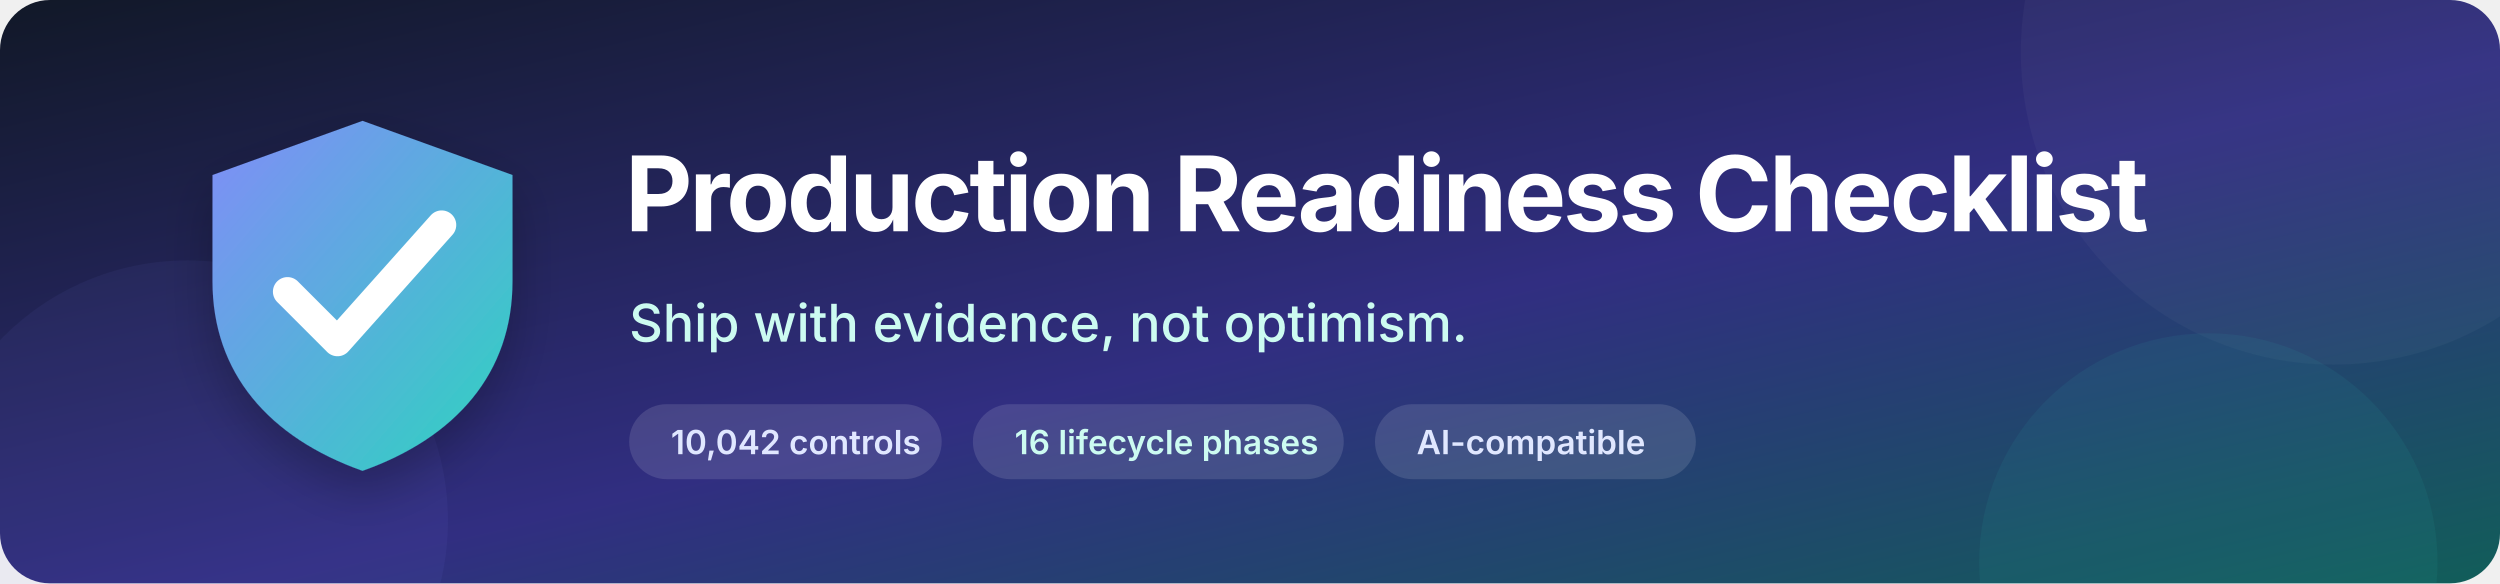
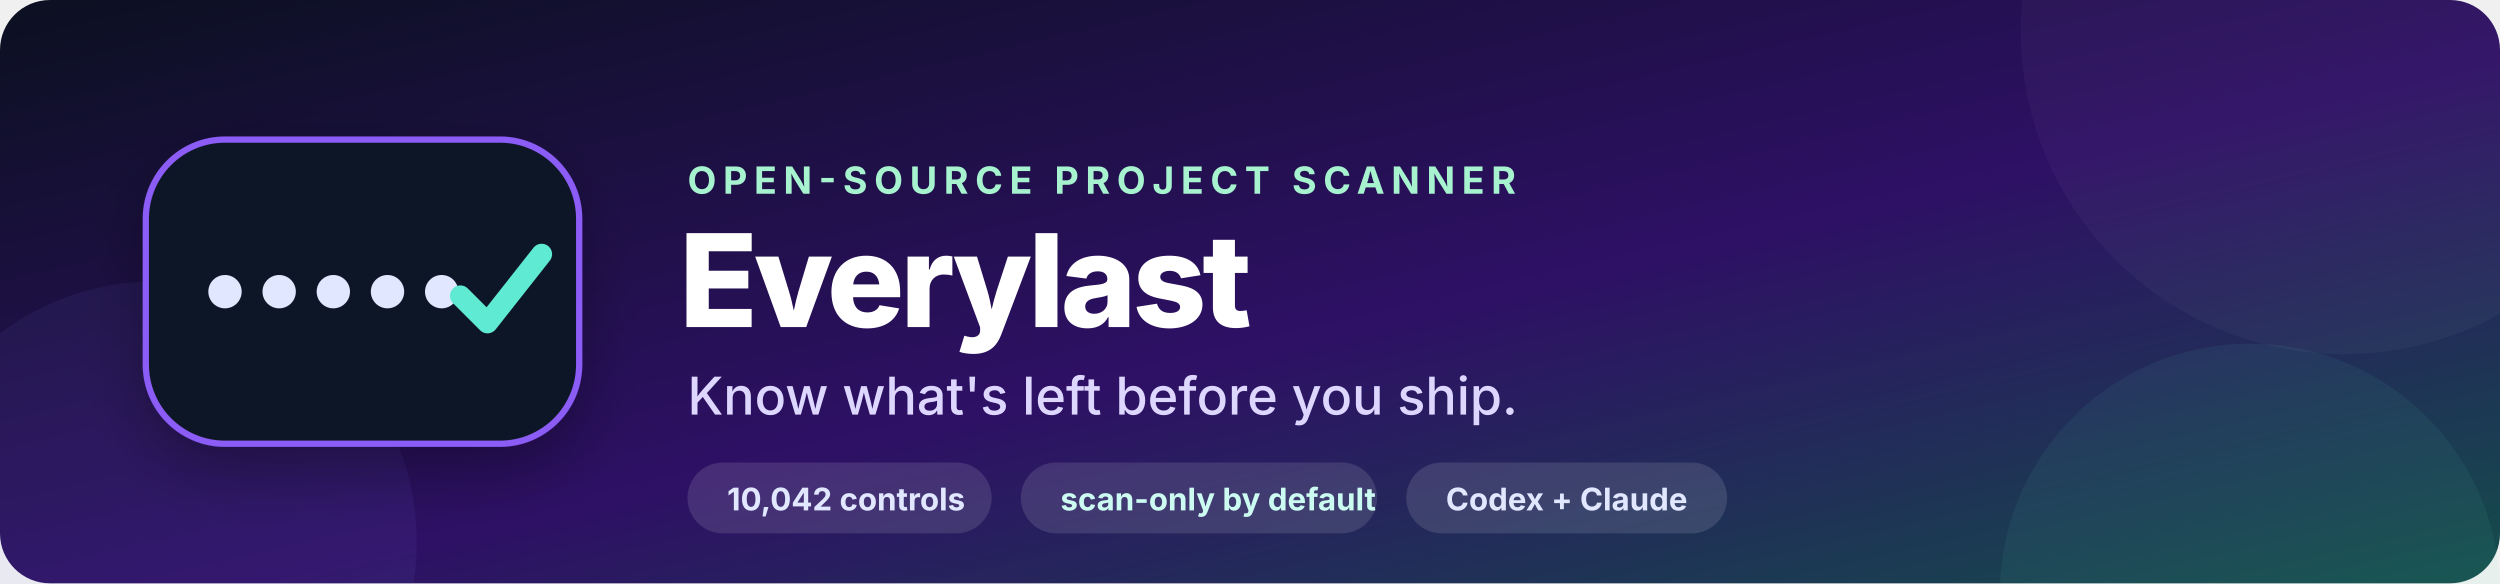
<svg xmlns="http://www.w3.org/2000/svg" viewBox="0 0 1200 280" role="img" aria-labelledby="title desc">
  <defs>
    <linearGradient id="bg" x1="0" y1="0" x2="1" y2="1">
-       <stop offset="0" stop-color="#111827" />
-       <stop offset="0.55" stop-color="#312e81" />
-       <stop offset="1" stop-color="#115e59" />
+       <stop offset="0" stop-color="#0b1020" />
+       <stop offset="0.55" stop-color="#2e1065" />
+       <stop offset="1" stop-color="#134e4a" />
    </linearGradient>
-     <linearGradient id="mark" x1="0" y1="0" x2="1" y2="1">
+     <linearGradient id="trail" x1="0" y1="0" x2="1" y2="0">
      <stop offset="0" stop-color="#818cf8" />
-       <stop offset="1" stop-color="#2dd4bf" />
+       <stop offset="1" stop-color="#c4b5fd" />
    </linearGradient>
    <filter id="shadow" x="-30%" y="-30%" width="160%" height="160%">
-       <feDropShadow dx="0" dy="10" stdDeviation="12" flood-opacity=".25" />
+       <feDropShadow dx="0" dy="12" stdDeviation="14" flood-opacity=".3" />
    </filter>
  </defs>
  <rect width="1200" height="280" rx="24" fill="url(#bg)" />
-   <circle cx="1120" cy="25" r="150" fill="#fff" opacity=".035" />
-   <circle cx="1060" cy="270" r="110" fill="#2dd4bf" opacity=".07" />
-   <circle cx="90" cy="250" r="125" fill="#818cf8" opacity=".06" />
-   <g transform="translate(92 58)" filter="url(#shadow)">
-     <path d="M82 0 154 26v51c0 44-27 75-72 91C37 152 10 121 10 77V26L82 0Z" fill="url(#mark)" />
-     <path d="m46 82 24 24 50-56" fill="none" stroke="#fff" stroke-width="14" stroke-linecap="round" stroke-linejoin="round" />
+   <circle cx="1125" cy="15" r="155" fill="#fff" opacity=".035" />
+   <circle cx="1080" cy="285" r="120" fill="#5eead4" opacity=".06" />
+   <circle cx="75" cy="260" r="125" fill="#818cf8" opacity=".07" />
+   <g transform="translate(70 67)" filter="url(#shadow)">
+     <rect width="208" height="146" rx="38" fill="#111827" stroke="#8b5cf6" stroke-width="3" />
+     <path d="M34 73h105" fill="none" stroke="url(#trail)" stroke-width="5" stroke-linecap="round" opacity=".8" />
+     <g fill="#e0e7ff">
+       <circle cx="38" cy="73" r="8" />
+       <circle cx="64" cy="73" r="8" />
+       <circle cx="90" cy="73" r="8" />
+       <circle cx="116" cy="73" r="8" />
+       <circle cx="142" cy="73" r="8" />
+     </g>
+     <path d="m151 75 13 13 26-33" fill="none" stroke="#5eead4" stroke-width="10" stroke-linecap="round" stroke-linejoin="round" />
  </g>
-   <text x="300" y="111" fill="#fff" font-family="Inter, ui-sans-serif, system-ui, sans-serif" font-size="50" font-weight="750" letter-spacing="-1.5">Production Readiness Checklist</text>
-   <text x="302" y="164" fill="#ccfbf1" font-family="Inter, ui-sans-serif, system-ui, sans-serif" font-size="25" font-weight="500">Ship with evidence, not optimism.</text>
-   <g transform="translate(302 194)" font-family="Inter, ui-sans-serif, system-ui, sans-serif" font-size="16" font-weight="600">
-     <rect width="150" height="36" rx="18" fill="#fff" opacity=".12" />
-     <text x="20" y="24" fill="#e0e7ff">10,042 controls</text>
-     <rect x="165" width="178" height="36" rx="18" fill="#fff" opacity=".12" />
-     <text x="185" y="24" fill="#ccfbf1">16 lifecycle phases</text>
-     <rect x="358" width="154" height="36" rx="18" fill="#fff" opacity=".12" />
-     <text x="378" y="24" fill="#e0e7ff">AI-compatible</text>
+   <text x="330" y="93" fill="#a7f3d0" font-family="Inter, ui-sans-serif, system-ui, sans-serif" font-size="18" font-weight="750" letter-spacing="3.2">OPEN-SOURCE PROJECT SCANNER</text>
+   <text x="326" y="157" fill="#fff" font-family="Inter, ui-sans-serif, system-ui, sans-serif" font-size="62" font-weight="820" letter-spacing="-2">Everylast</text>
+   <text x="330" y="199" fill="#ddd6fe" font-family="Inter, ui-sans-serif, system-ui, sans-serif" font-size="25" font-weight="500">Know what's left before you ship.</text>
+   <g transform="translate(330 222)" font-family="Inter, ui-sans-serif, system-ui, sans-serif" font-size="15" font-weight="700">
+     <rect width="146" height="34" rx="17" fill="#fff" opacity=".12" />
+     <text x="19" y="23" fill="#e0e7ff">10,042 controls</text>
+     <rect x="160" width="171" height="34" rx="17" fill="#fff" opacity=".12" />
+     <text x="179" y="23" fill="#ccfbf1">scan-only by default</text>
+     <rect x="345" width="154" height="34" rx="17" fill="#fff" opacity=".12" />
+     <text x="364" y="23" fill="#e0e7ff">Codex + Claude</text>
  </g>
</svg>
